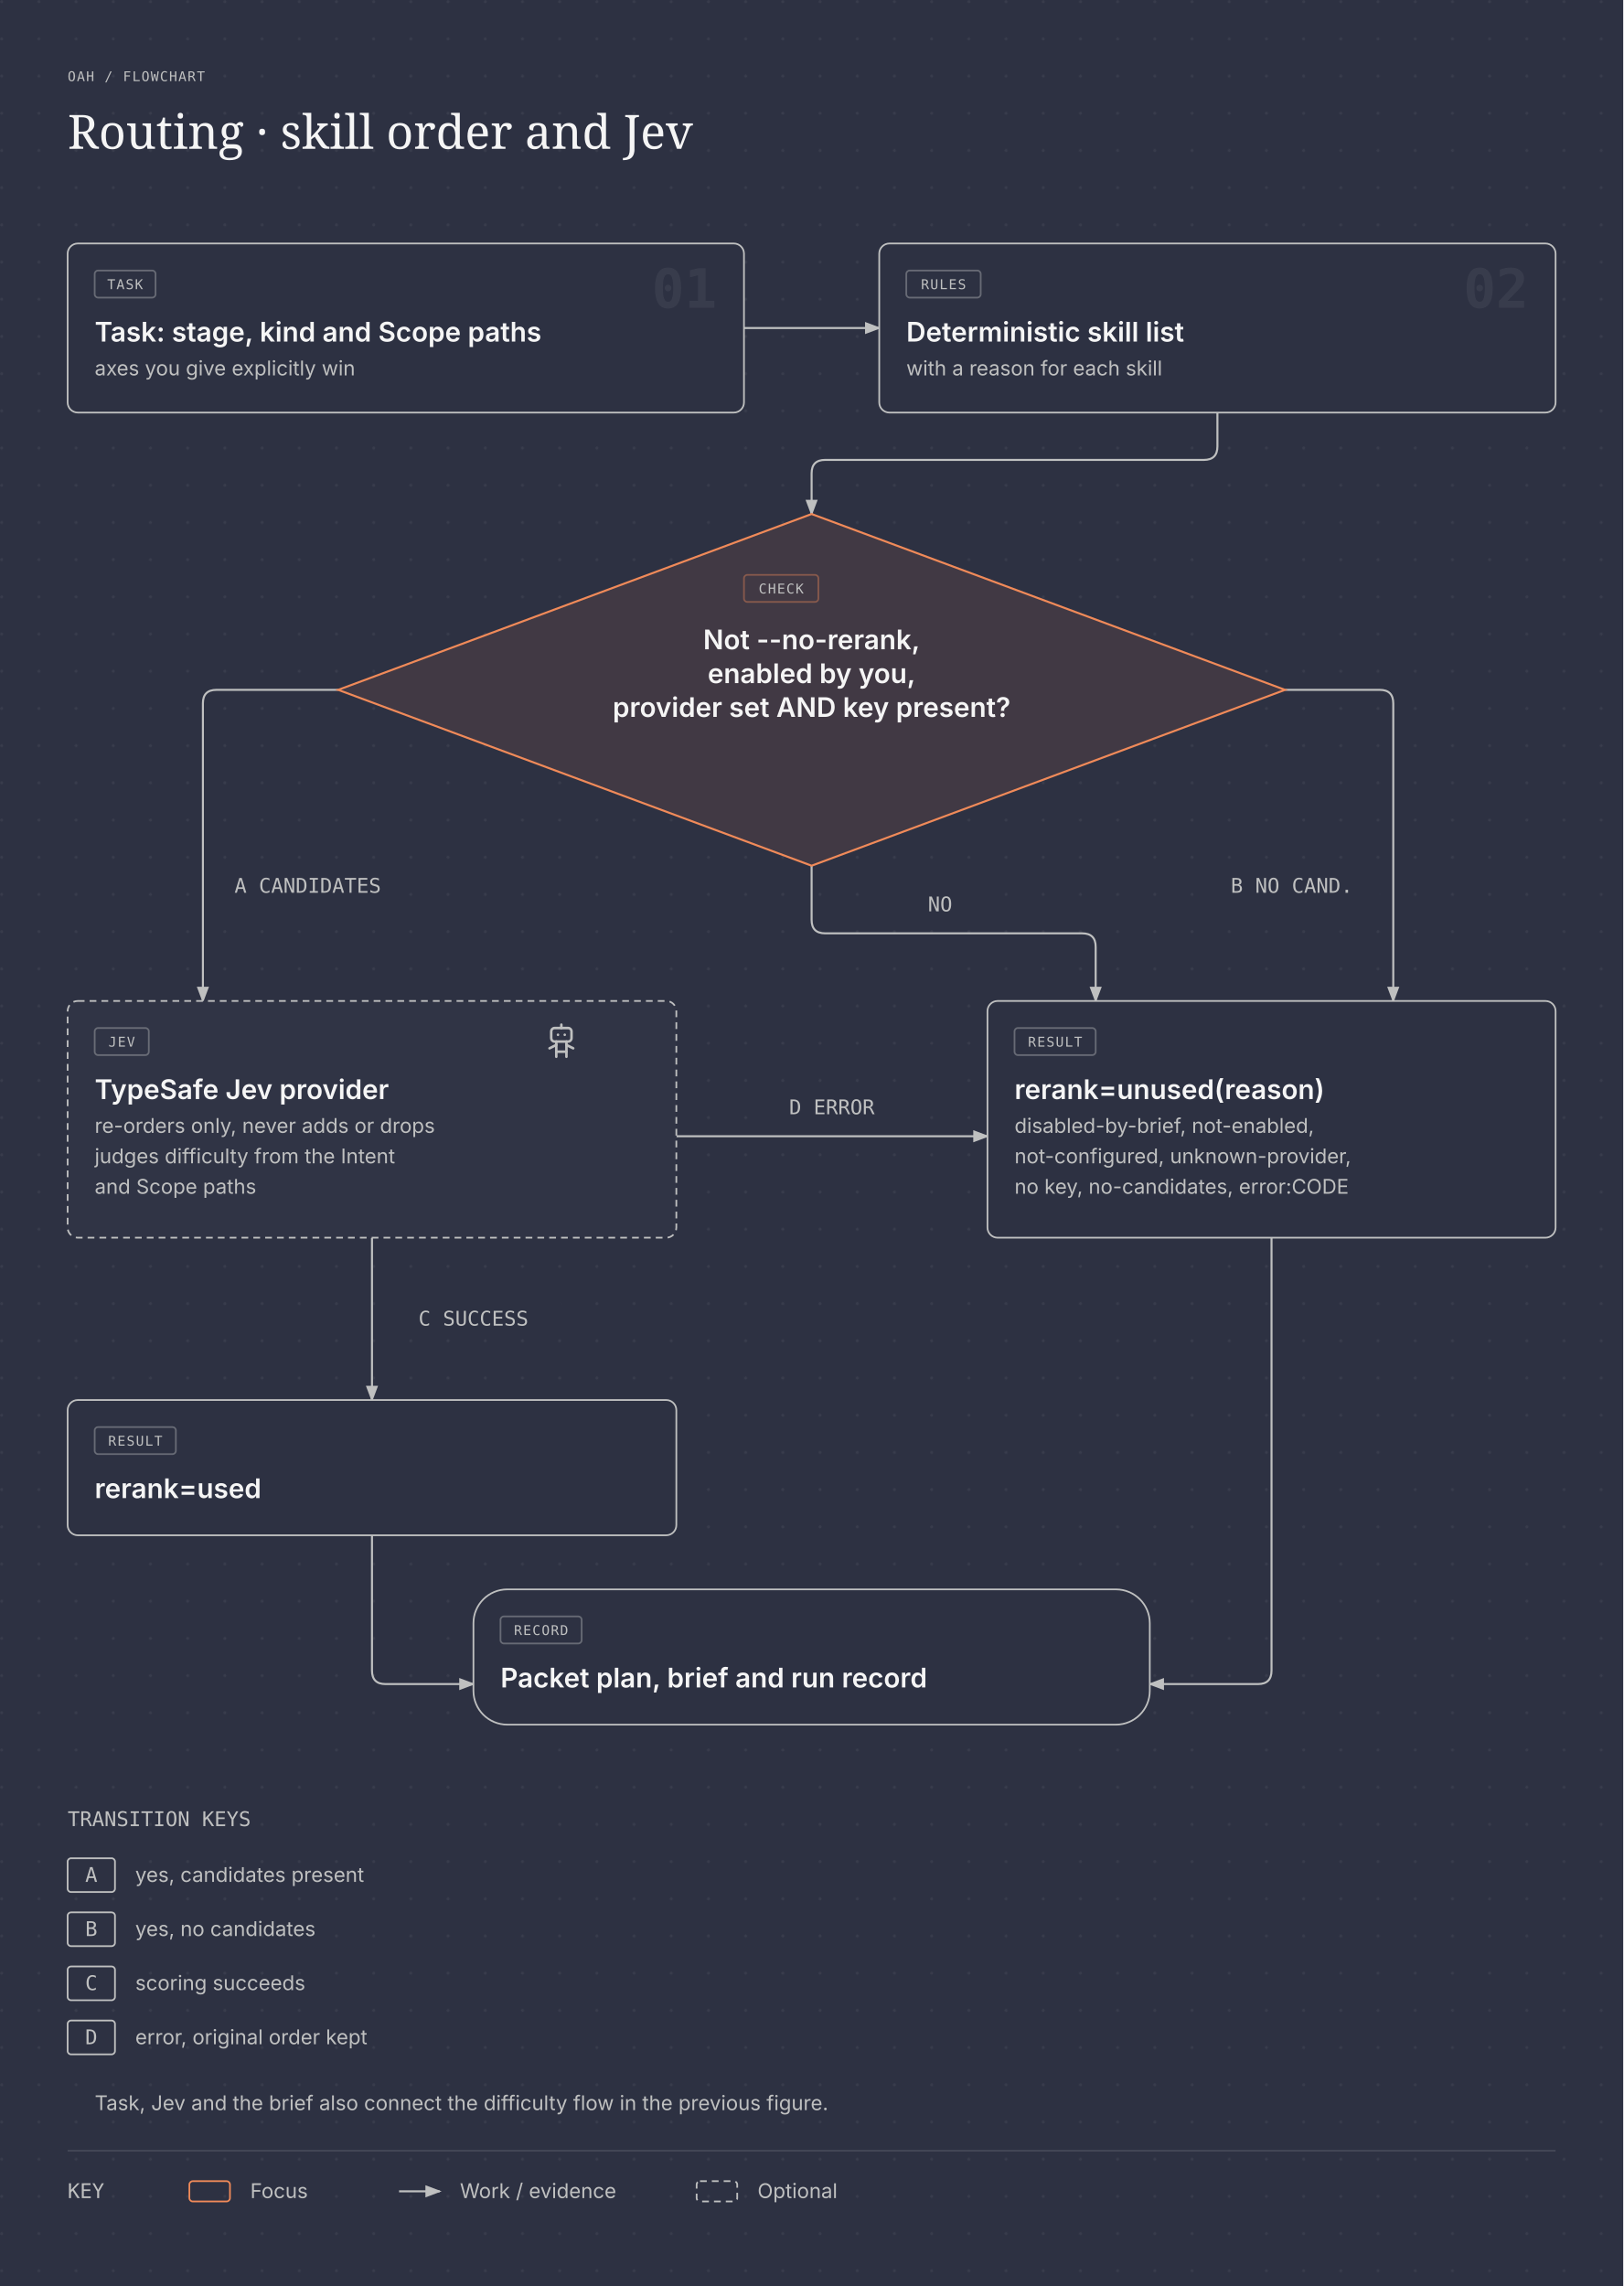
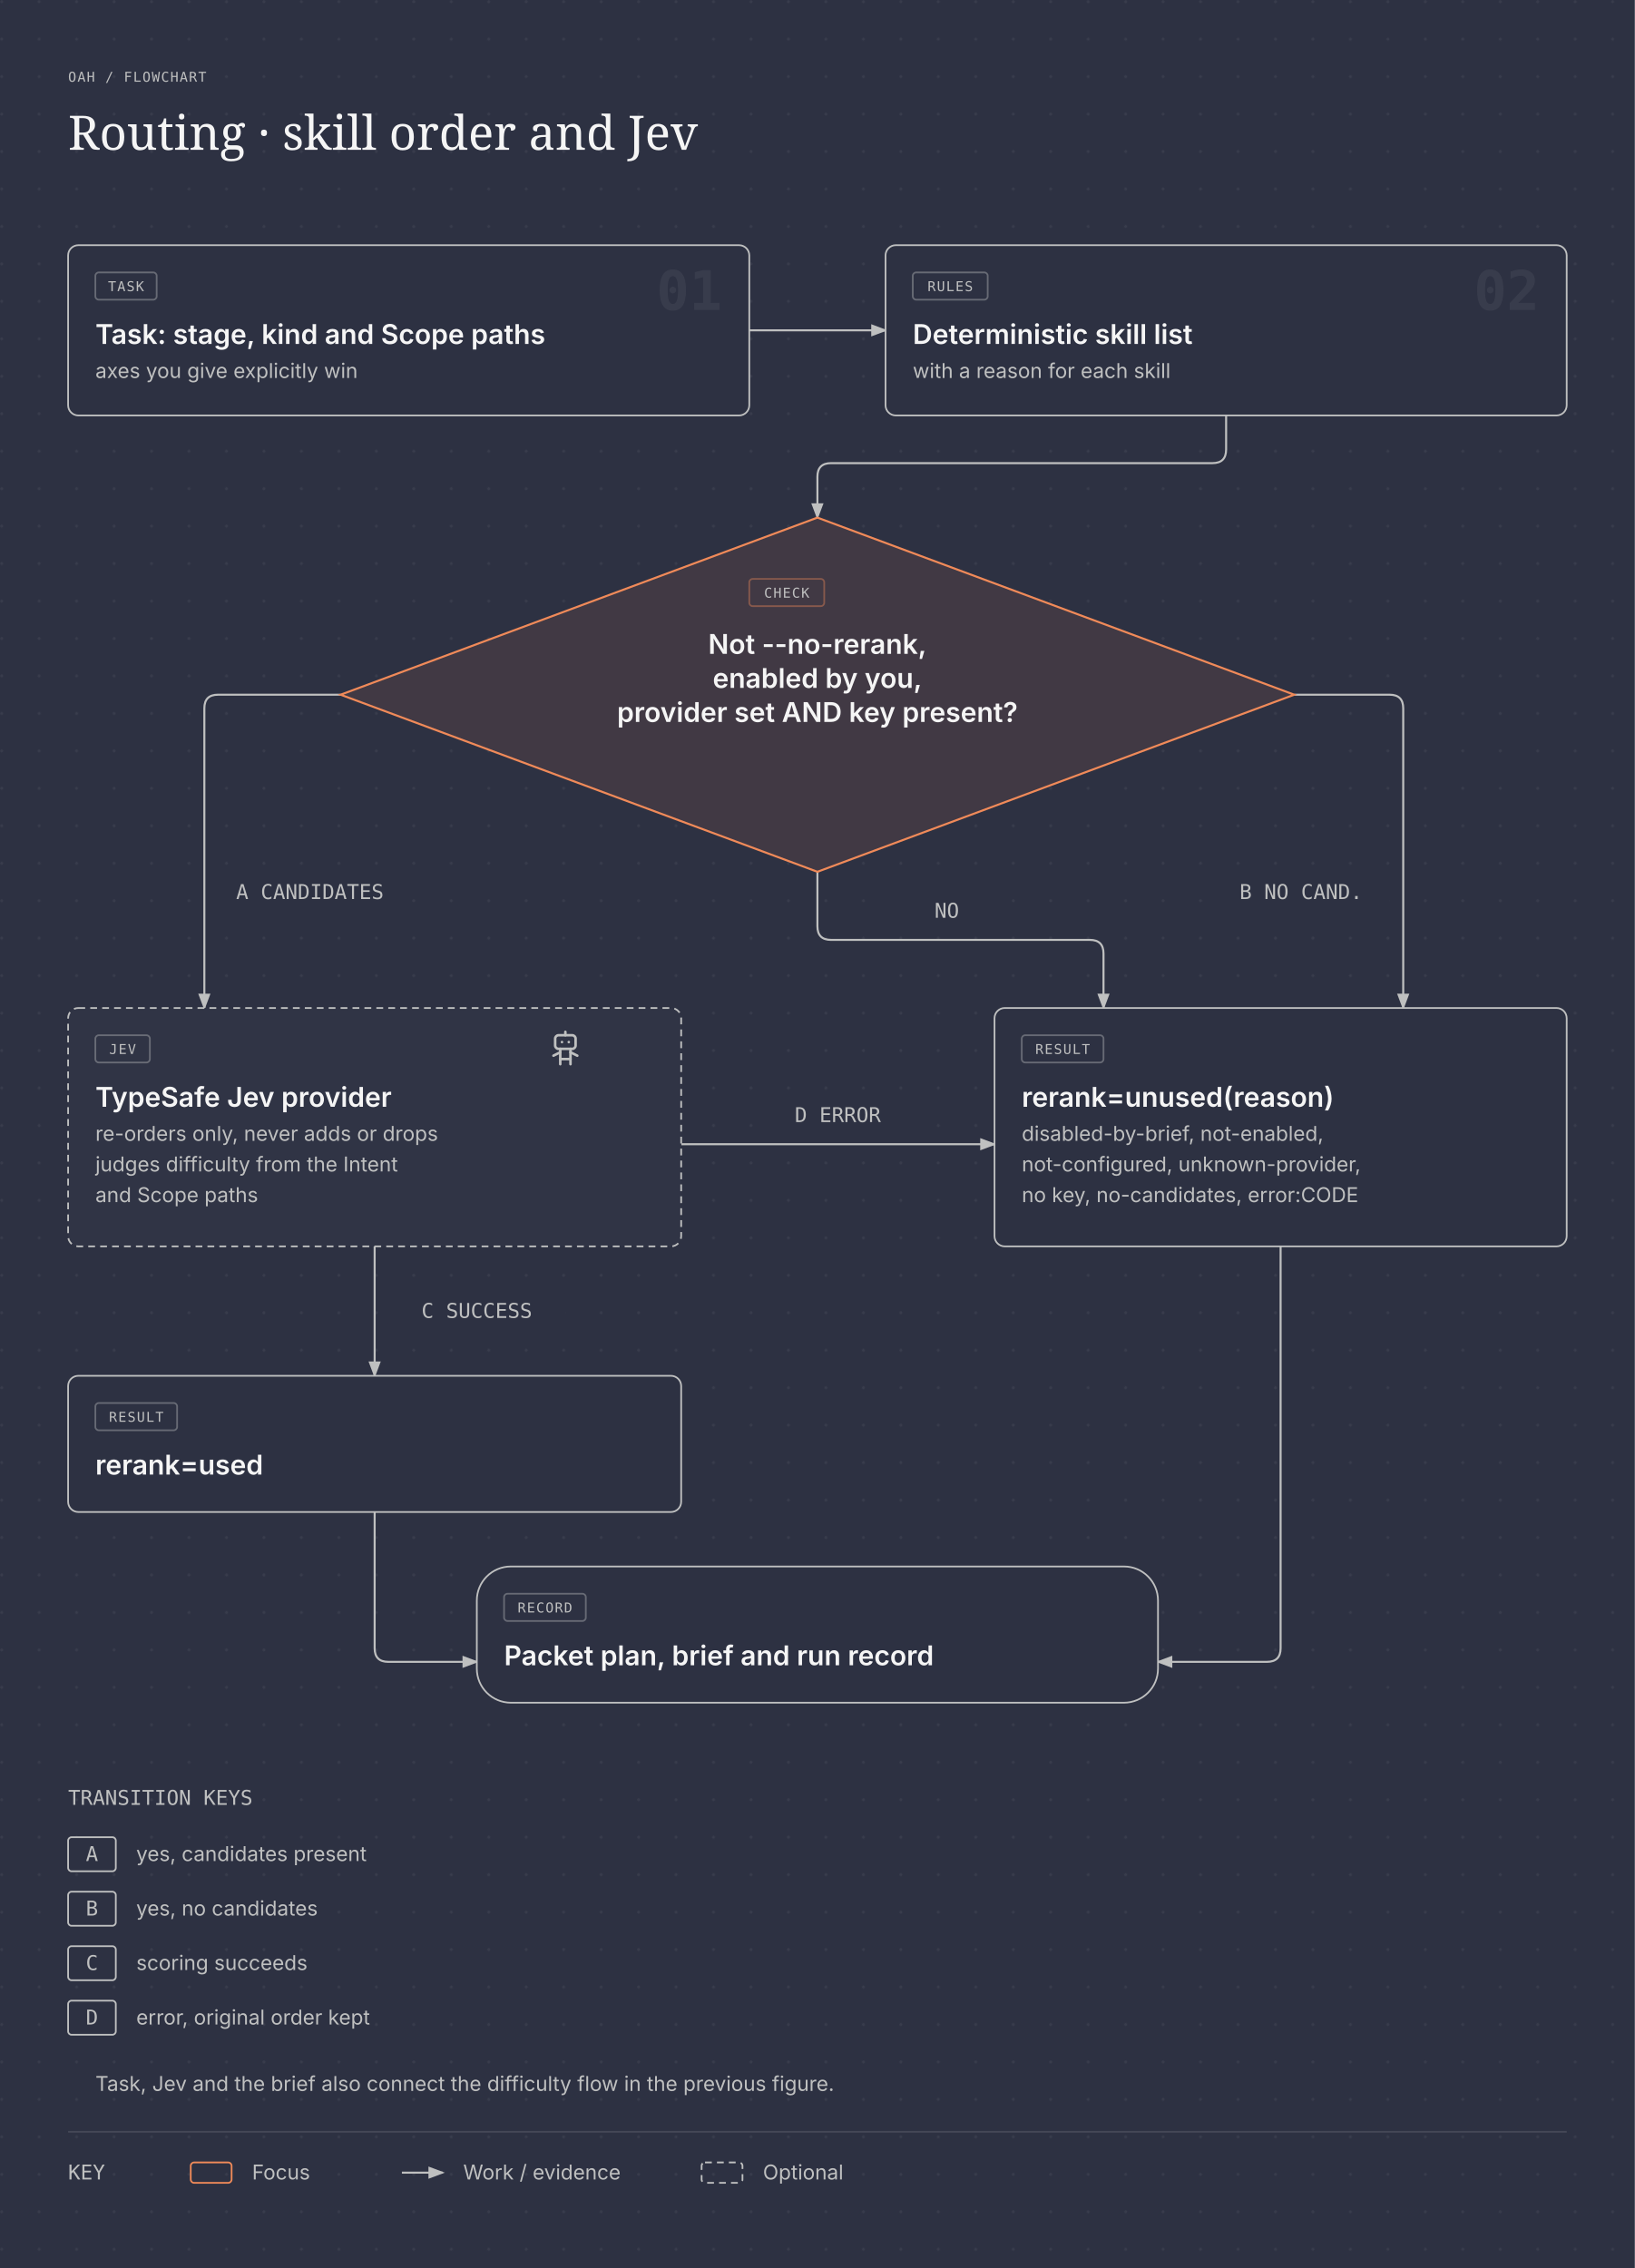
- <svg xmlns="http://www.w3.org/2000/svg" viewBox="0 0 960 1352" role="img" aria-labelledby="concepts-routing-skills-dark-title concepts-routing-skills-dark-desc" data-diagram-type="Flowchart" data-size="fit" id="concepts-routing-skills-dark-root">
+ <svg xmlns="http://www.w3.org/2000/svg" viewBox="0 0 960 1332" role="img" aria-labelledby="concepts-routing-skills-dark-title concepts-routing-skills-dark-desc" data-diagram-type="Flowchart" data-size="fit" id="concepts-routing-skills-dark-root">
  <defs>
    <style>#concepts-routing-skills-dark-root { font-family: "Geist", system-ui, -apple-system, "Segoe UI", sans-serif; color: #f5f5f5; }
      #concepts-routing-skills-dark-root .diagram-container { width: 100%; overflow-x: auto; }
      #concepts-routing-skills-dark-root text { font-family: "Geist", system-ui, -apple-system, "Segoe UI", sans-serif; fill: #f5f5f5; }
      #concepts-routing-skills-dark-root .title { font-family: "Instrument Serif", Georgia, serif; font-size: 28px; font-weight: 400; }
      #concepts-routing-skills-dark-root .node { font-size: 16px; font-weight: 600; }
      #concepts-routing-skills-dark-root .sub { font-family: "Geist", system-ui, -apple-system, "Segoe UI", sans-serif; font-size: 12px; font-weight: 400; fill: #bfc0c0; }
      #concepts-routing-skills-dark-root .technical { font-family: "Geist Mono", ui-monospace, "SFMono-Regular", Consolas, monospace; }
      #concepts-routing-skills-dark-root .label { font-size: 12px; font-family: "Geist Mono", ui-monospace, "SFMono-Regular", Consolas, monospace; font-weight: 400; fill: #bfc0c0; }
      #concepts-routing-skills-dark-root .prose { font-size: 12px; font-weight: 400; fill: #bfc0c0; }
      #concepts-routing-skills-dark-root .zone-label { font-size: 12px; font-family: "Geist Mono", ui-monospace, "SFMono-Regular", Consolas, monospace; font-weight: 500; fill: #bfc0c0; }
      #concepts-routing-skills-dark-root .arrow-label { font-size: 12px; font-family: "Geist Mono", ui-monospace, "SFMono-Regular", Consolas, monospace; font-weight: 400; fill: #bfc0c0; }
      #concepts-routing-skills-dark-root .tag { font-family: "Geist Mono", ui-monospace, "SFMono-Regular", Consolas, monospace; font-size: 8px; font-weight: 500; letter-spacing: .08em; fill: #bfc0c0; }
      #concepts-routing-skills-dark-root .ghost { font-family: "Geist Mono", ui-monospace, "SFMono-Regular", Consolas, monospace; font-size: 32px; font-weight: 600; fill: #f5f5f5; opacity: .06; }
      @media print {
#concepts-routing-skills-dark-root .diagram-container { overflow-x: visible; }
}</style>
    <pattern id="concepts-routing-skills-dark-dots" width="22" height="22" patternUnits="userSpaceOnUse">
      <circle cx="1" cy="1" r="0.9" fill="#f5f5f5" fill-opacity=".10" />
    </pattern>
    <marker id="concepts-routing-skills-dark-arrow" markerWidth="8" markerHeight="6" refX="7" refY="3" orient="auto">
      <polygon points="0 0, 8 3, 0 6" fill="#bfc0c0" />
    </marker>
    <marker id="concepts-routing-skills-dark-arrow-accent" markerWidth="8" markerHeight="6" refX="7" refY="3" orient="auto">
      <polygon points="0 0, 8 3, 0 6" fill="#f08a59" />
    </marker>
    <marker id="concepts-routing-skills-dark-arrow-link" markerWidth="8" markerHeight="6" refX="7" refY="3" orient="auto">
      <polygon points="0 0, 8 3, 0 6" fill="#739fdf" />
    </marker>
  </defs>
-   <rect width="960" height="1352" fill="#2d3142" />
-   <rect width="960" height="1352" fill="url(#concepts-routing-skills-dark-dots)" opacity=".55" />
+   <rect width="960" height="1332" fill="#2d3142" />
+   <rect width="960" height="1332" fill="url(#concepts-routing-skills-dark-dots)" opacity=".55" />
  <text x="40" y="48" class="tag" text-anchor="start">OAH / FLOWCHART</text>
  <text x="40" y="88" class="title" text-anchor="start">Routing · skill order and Jev</text>
  <path d="M 440,194 L 520,194" data-edge-id="e6" data-from="task" data-to="skills" data-label="" fill="none" stroke="#bfc0c0" stroke-width="1.2" marker-end="url(#concepts-routing-skills-dark-arrow)" />
  <path d="M 720,244 L 720,264 Q 720,272 712,272 L 488,272 Q 480,272 480,280 L 480,304" data-edge-id="e7" data-from="skills" data-to="ask" data-label="" fill="none" stroke="#bfc0c0" stroke-width="1.2" marker-end="url(#concepts-routing-skills-dark-arrow)" />
  <path d="M 200,408 L 128,408 Q 120,408 120,416 L 120,592" data-edge-id="e8" data-from="ask" data-to="jev" data-label="yes, candidates present" fill="none" stroke="#bfc0c0" stroke-width="1.2" marker-end="url(#concepts-routing-skills-dark-arrow)" />
  <path d="M 760,408 L 816,408 Q 824,408 824,416 L 824,592" data-edge-id="e9" data-from="ask" data-to="unused" data-label="yes, no candidates" fill="none" stroke="#bfc0c0" stroke-width="1.2" marker-end="url(#concepts-routing-skills-dark-arrow)" />
  <path d="M 480,512 L 480,544 Q 480,552 488,552 L 640,552 Q 648,552 648,560 L 648,592" data-edge-id="e10" data-from="ask" data-to="unused" data-label="no" fill="none" stroke="#bfc0c0" stroke-width="1.2" marker-end="url(#concepts-routing-skills-dark-arrow)" />
-   <path d="M 220,732 L 220,828" data-edge-id="e11" data-from="jev" data-to="used" data-label="scoring succeeds" fill="none" stroke="#bfc0c0" stroke-width="1.2" marker-end="url(#concepts-routing-skills-dark-arrow)" />
+   <path d="M 220,732 L 220,808" data-edge-id="e11" data-from="jev" data-to="used" data-label="scoring succeeds" fill="none" stroke="#bfc0c0" stroke-width="1.2" marker-end="url(#concepts-routing-skills-dark-arrow)" />
  <path d="M 400,672 L 584,672" data-edge-id="e12" data-from="jev" data-to="unused" data-label="error, original order kept" fill="none" stroke="#bfc0c0" stroke-width="1.2" marker-end="url(#concepts-routing-skills-dark-arrow)" />
-   <path d="M 220,908 L 220,988 Q 220,996 228,996 L 280,996" data-edge-id="e13" data-from="used" data-to="brief" data-label="" fill="none" stroke="#bfc0c0" stroke-width="1.2" marker-end="url(#concepts-routing-skills-dark-arrow)" />
-   <path d="M 752,732 L 752,988 Q 752,996 744,996 L 680,996" data-edge-id="e14" data-from="unused" data-to="brief" data-label="" fill="none" stroke="#bfc0c0" stroke-width="1.2" marker-end="url(#concepts-routing-skills-dark-arrow)" />
+   <path d="M 220,888 L 220,968 Q 220,976 228,976 L 280,976" data-edge-id="e13" data-from="used" data-to="brief" data-label="" fill="none" stroke="#bfc0c0" stroke-width="1.2" marker-end="url(#concepts-routing-skills-dark-arrow)" />
+   <path d="M 752,732 L 752,968 Q 752,976 744,976 L 680,976" data-edge-id="e14" data-from="unused" data-to="brief" data-label="" fill="none" stroke="#bfc0c0" stroke-width="1.2" marker-end="url(#concepts-routing-skills-dark-arrow)" />
  <rect x="128" y="513" width="108" height="20" rx="2" fill="#2d3142" />
  <text x="182" y="528" class="arrow-label" text-anchor="middle">A CANDIDATES</text>
  <rect x="712" y="513" width="104" height="20" rx="2" fill="#2d3142" />
  <text x="764" y="528" class="arrow-label" text-anchor="middle">B NO CAND.</text>
  <rect x="518" y="524" width="76" height="20" rx="2" fill="#2d3142" />
  <text x="556" y="539" class="arrow-label" text-anchor="middle">NO</text>
-   <rect x="228" y="769" width="104" height="20" rx="2" fill="#2d3142" />
-   <text x="280" y="784" class="arrow-label" text-anchor="middle">C SUCCESS</text>
+   <rect x="228" y="759" width="104" height="20" rx="2" fill="#2d3142" />
+   <text x="280" y="774" class="arrow-label" text-anchor="middle">C SUCCESS</text>
  <rect x="448" y="644" width="88" height="20" rx="2" fill="#2d3142" />
  <text x="492" y="659" class="arrow-label" text-anchor="middle">D ERROR</text>
  <g data-node-id="task" data-source-label="Task: stage, kind and Scope paths axes you give explicitly win">
    <rect x="40" y="144" width="400" height="100" rx="6" fill="#2d3142" />
    <rect x="40" y="144" width="400" height="100" rx="6" fill="#2d3142" stroke="#bfc0c0" stroke-width="1" />
    <g aria-hidden="true">
      <rect x="56" y="160" width="36" height="16" rx="2" fill="none" stroke="#bfc0c0" stroke-width="1" stroke-opacity=".4" />
      <text x="74" y="171" class="tag" text-anchor="middle">TASK</text>
      <text x="424" y="182" class="ghost" text-anchor="end">01</text>
    </g>
    <text x="56" y="202" class="node" text-anchor="start">Task: stage, kind and Scope paths</text>
    <text x="56" y="222" class="sub" text-anchor="start">axes you give explicitly win</text>
  </g>
  <g data-node-id="skills" data-source-label="Deterministic skill list with a reason for each skill">
    <rect x="520" y="144" width="400" height="100" rx="6" fill="#2d3142" />
    <rect x="520" y="144" width="400" height="100" rx="6" fill="#2d3142" stroke="#bfc0c0" stroke-width="1" />
    <g aria-hidden="true">
      <rect x="536" y="160" width="44" height="16" rx="2" fill="none" stroke="#bfc0c0" stroke-width="1" stroke-opacity=".4" />
      <text x="558" y="171" class="tag" text-anchor="middle">RULES</text>
      <text x="904" y="182" class="ghost" text-anchor="end">02</text>
    </g>
    <text x="536" y="202" class="node" text-anchor="start">Deterministic skill list</text>
    <text x="536" y="222" class="sub" text-anchor="start">with a reason for each skill</text>
  </g>
  <g data-node-id="ask" data-source-label="Not --no-rerank, enabled by you, provider set AND key present?">
    <polygon points="480,304 760,408 480,512 200,408" fill="#2d3142" />
    <polygon points="480,304 760,408 480,512 200,408" fill="#f08a59" fill-opacity=".10" stroke="#f08a59" stroke-width="1.2" />
    <g aria-hidden="true">
      <rect x="440" y="340" width="44" height="16" rx="2" fill="none" stroke="#f08a59" stroke-width="1" stroke-opacity=".4" />
      <text x="462" y="351" class="tag" text-anchor="middle">CHECK</text>
    </g>
    <text x="480" y="384" class="node" text-anchor="middle">Not --no-rerank,</text>
    <text x="480" y="404" class="node" text-anchor="middle">enabled by you,</text>
    <text x="480" y="424" class="node" text-anchor="middle">provider set AND key present?</text>
  </g>
  <g data-node-id="jev" data-source-label="TypeSafe Jev provider re-orders only, never adds or drops judges difficulty from the Intent and Scope paths">
    <rect x="40" y="592" width="360" height="140" rx="6" fill="#2d3142" />
    <rect x="40" y="592" width="360" height="140" rx="6" fill="#f5f5f5" stroke="#bfc0c0" stroke-width="1" fill-opacity=".02" stroke-dasharray="4,3" />
    <g aria-hidden="true">
      <rect x="56" y="608" width="32" height="16" rx="2" fill="none" stroke="#bfc0c0" stroke-width="1" stroke-opacity=".4" />
      <text x="72" y="619" class="tag" text-anchor="middle">JEV</text>
      <g transform="translate(320,604)" color="#bfc0c0">
        <g fill="none" stroke="currentColor" stroke-width="1.5" stroke-linecap="round" stroke-linejoin="round">
          <path d="M6 6a2 2 0 0 1 2 -2h8a2 2 0 0 1 2 2v4a2 2 0 0 1 -2 2h-8a2 2 0 0 1 -2 -2l0 -4" />
          <path d="M12 2v2" />
          <path d="M9 12v9" />
          <path d="M15 12v9" />
          <path d="M5 16l4 -2" />
          <path d="M15 14l4 2" />
          <path d="M9 18h6" />
          <path d="M10 8v.01" />
          <path d="M14 8v.01" />
        </g>
      </g>
    </g>
    <text x="56" text-anchor="start" y="650" class="node">TypeSafe Jev provider</text>
    <text x="56" text-anchor="start" y="670" class="sub">re-orders only, never adds or drops</text>
    <text x="56" text-anchor="start" y="688" class="sub">judges difficulty from the Intent</text>
    <text x="56" text-anchor="start" y="706" class="sub">and Scope paths</text>
  </g>
  <g data-node-id="unused" data-source-label="rerank=unused(reason) disabled-by-brief, not-enabled, not-configured, unknown-provider, no key, no-candidates, error:CODE">
    <rect x="584" y="592" width="336" height="140" rx="6" fill="#2d3142" />
    <rect x="584" y="592" width="336" height="140" rx="6" fill="#2d3142" stroke="#bfc0c0" stroke-width="1" />
    <g aria-hidden="true">
      <rect x="600" y="608" width="48" height="16" rx="2" fill="none" stroke="#bfc0c0" stroke-width="1" stroke-opacity=".4" />
      <text x="624" y="619" class="tag" text-anchor="middle">RESULT</text>
    </g>
    <text x="600" text-anchor="start" y="650" class="node">rerank=unused(reason)</text>
    <text x="600" text-anchor="start" y="670" class="sub">disabled-by-brief, not-enabled,</text>
    <text x="600" text-anchor="start" y="688" class="sub">not-configured, unknown-provider,</text>
    <text x="600" text-anchor="start" y="706" class="sub">no key, no-candidates, error:CODE</text>
  </g>
  <g data-node-id="used" data-source-label="rerank=used">
-     <rect x="40" y="828" width="360" height="80" rx="6" fill="#2d3142" />
-     <rect x="40" y="828" width="360" height="80" rx="6" fill="#2d3142" stroke="#bfc0c0" stroke-width="1" />
+     <rect x="40" y="808" width="360" height="80" rx="6" fill="#2d3142" />
+     <rect x="40" y="808" width="360" height="80" rx="6" fill="#2d3142" stroke="#bfc0c0" stroke-width="1" />
    <g aria-hidden="true">
-       <rect x="56" y="844" width="48" height="16" rx="2" fill="none" stroke="#bfc0c0" stroke-width="1" stroke-opacity=".4" />
-       <text x="80" y="855" class="tag" text-anchor="middle">RESULT</text>
+       <rect x="56" y="824" width="48" height="16" rx="2" fill="none" stroke="#bfc0c0" stroke-width="1" stroke-opacity=".4" />
+       <text x="80" y="835" class="tag" text-anchor="middle">RESULT</text>
    </g>
-     <text x="56" y="886" class="node" text-anchor="start">rerank=used</text>
+     <text x="56" y="866" class="node" text-anchor="start">rerank=used</text>
  </g>
  <g data-node-id="brief" data-source-label="Packet plan, brief and run record">
-     <rect x="280" y="940" width="400" height="80" rx="20" fill="#2d3142" />
-     <rect x="280" y="940" width="400" height="80" rx="20" fill="#2d3142" stroke="#bfc0c0" stroke-width="1" />
+     <rect x="280" y="920" width="400" height="80" rx="20" fill="#2d3142" />
+     <rect x="280" y="920" width="400" height="80" rx="20" fill="#2d3142" stroke="#bfc0c0" stroke-width="1" />
    <g aria-hidden="true">
-       <rect x="296" y="956" width="48" height="16" rx="2" fill="none" stroke="#bfc0c0" stroke-width="1" stroke-opacity=".4" />
-       <text x="320" y="967" class="tag" text-anchor="middle">RECORD</text>
+       <rect x="296" y="936" width="48" height="16" rx="2" fill="none" stroke="#bfc0c0" stroke-width="1" stroke-opacity=".4" />
+       <text x="320" y="947" class="tag" text-anchor="middle">RECORD</text>
    </g>
-     <text x="296" y="998" class="node" text-anchor="start">Packet plan, brief and run record</text>
+     <text x="296" y="978" class="node" text-anchor="start">Packet plan, brief and run record</text>
  </g>
-   <text x="40" y="1080" class="zone-label" text-anchor="start">TRANSITION KEYS</text>
-   <rect x="40" y="1099" width="28" height="20" rx="2" fill="#2d3142" stroke="#bfc0c0" stroke-width="1" />
-   <text x="54" y="1113" class="label" text-anchor="middle">A</text>
-   <text x="80" y="1113" class="prose" text-anchor="start">yes, candidates present</text>
-   <rect x="40" y="1131" width="28" height="20" rx="2" fill="#2d3142" stroke="#bfc0c0" stroke-width="1" />
-   <text x="54" y="1145" class="label" text-anchor="middle">B</text>
-   <text x="80" y="1145" class="prose" text-anchor="start">yes, no candidates</text>
-   <rect x="40" y="1163" width="28" height="20" rx="2" fill="#2d3142" stroke="#bfc0c0" stroke-width="1" />
-   <text x="54" y="1177" class="label" text-anchor="middle">C</text>
-   <text x="80" y="1177" class="prose" text-anchor="start">scoring succeeds</text>
-   <rect x="40" y="1195" width="28" height="20" rx="2" fill="#2d3142" stroke="#bfc0c0" stroke-width="1" />
-   <text x="54" y="1209" class="label" text-anchor="middle">D</text>
-   <text x="80" y="1209" class="prose" text-anchor="start">error, original order kept</text>
-   <text x="56" y="1248" class="prose" text-anchor="start">Task, Jev and the brief also connect the difficulty flow in the previous figure.</text>
-   <line x1="40" y1="1272" x2="920" y2="1272" stroke="#f5f5f5" stroke-opacity=".12" />
-   <text x="40" y="1300" class="zone-label" text-anchor="start">KEY</text>
-   <rect x="112" y="1290" width="24" height="12" rx="2" fill="none" stroke="#f08a59" stroke-width="1" />
-   <text x="148" y="1300" class="prose" text-anchor="start">Focus</text>
-   <path d="M 236,1296 h 24" fill="none" stroke="#bfc0c0" stroke-width="1.2" marker-end="url(#concepts-routing-skills-dark-arrow)" />
-   <text x="272" y="1300" class="prose" text-anchor="start">Work / evidence</text>
-   <rect x="412" y="1290" width="24" height="12" rx="2" fill="none" stroke="#bfc0c0" stroke-width="1" stroke-dasharray="4,3" />
-   <text x="448" y="1300" class="prose" text-anchor="start">Optional</text>
+   <text x="40" y="1060" class="zone-label" text-anchor="start">TRANSITION KEYS</text>
+   <rect x="40" y="1079" width="28" height="20" rx="2" fill="#2d3142" stroke="#bfc0c0" stroke-width="1" />
+   <text x="54" y="1093" class="label" text-anchor="middle">A</text>
+   <text x="80" y="1093" class="prose" text-anchor="start">yes, candidates present</text>
+   <rect x="40" y="1111" width="28" height="20" rx="2" fill="#2d3142" stroke="#bfc0c0" stroke-width="1" />
+   <text x="54" y="1125" class="label" text-anchor="middle">B</text>
+   <text x="80" y="1125" class="prose" text-anchor="start">yes, no candidates</text>
+   <rect x="40" y="1143" width="28" height="20" rx="2" fill="#2d3142" stroke="#bfc0c0" stroke-width="1" />
+   <text x="54" y="1157" class="label" text-anchor="middle">C</text>
+   <text x="80" y="1157" class="prose" text-anchor="start">scoring succeeds</text>
+   <rect x="40" y="1175" width="28" height="20" rx="2" fill="#2d3142" stroke="#bfc0c0" stroke-width="1" />
+   <text x="54" y="1189" class="label" text-anchor="middle">D</text>
+   <text x="80" y="1189" class="prose" text-anchor="start">error, original order kept</text>
+   <text x="56" y="1228" class="prose" text-anchor="start">Task, Jev and the brief also connect the difficulty flow in the previous figure.</text>
+   <line x1="40" y1="1252" x2="920" y2="1252" stroke="#f5f5f5" stroke-opacity=".12" />
+   <text x="40" y="1280" class="zone-label" text-anchor="start">KEY</text>
+   <rect x="112" y="1270" width="24" height="12" rx="2" fill="none" stroke="#f08a59" stroke-width="1" />
+   <text x="148" y="1280" class="prose" text-anchor="start">Focus</text>
+   <path d="M 236,1276 h 24" fill="none" stroke="#bfc0c0" stroke-width="1.2" marker-end="url(#concepts-routing-skills-dark-arrow)" />
+   <text x="272" y="1280" class="prose" text-anchor="start">Work / evidence</text>
+   <rect x="412" y="1270" width="24" height="12" rx="2" fill="none" stroke="#bfc0c0" stroke-width="1" stroke-dasharray="4,3" />
+   <text x="448" y="1280" class="prose" text-anchor="start">Optional</text>
</svg>
